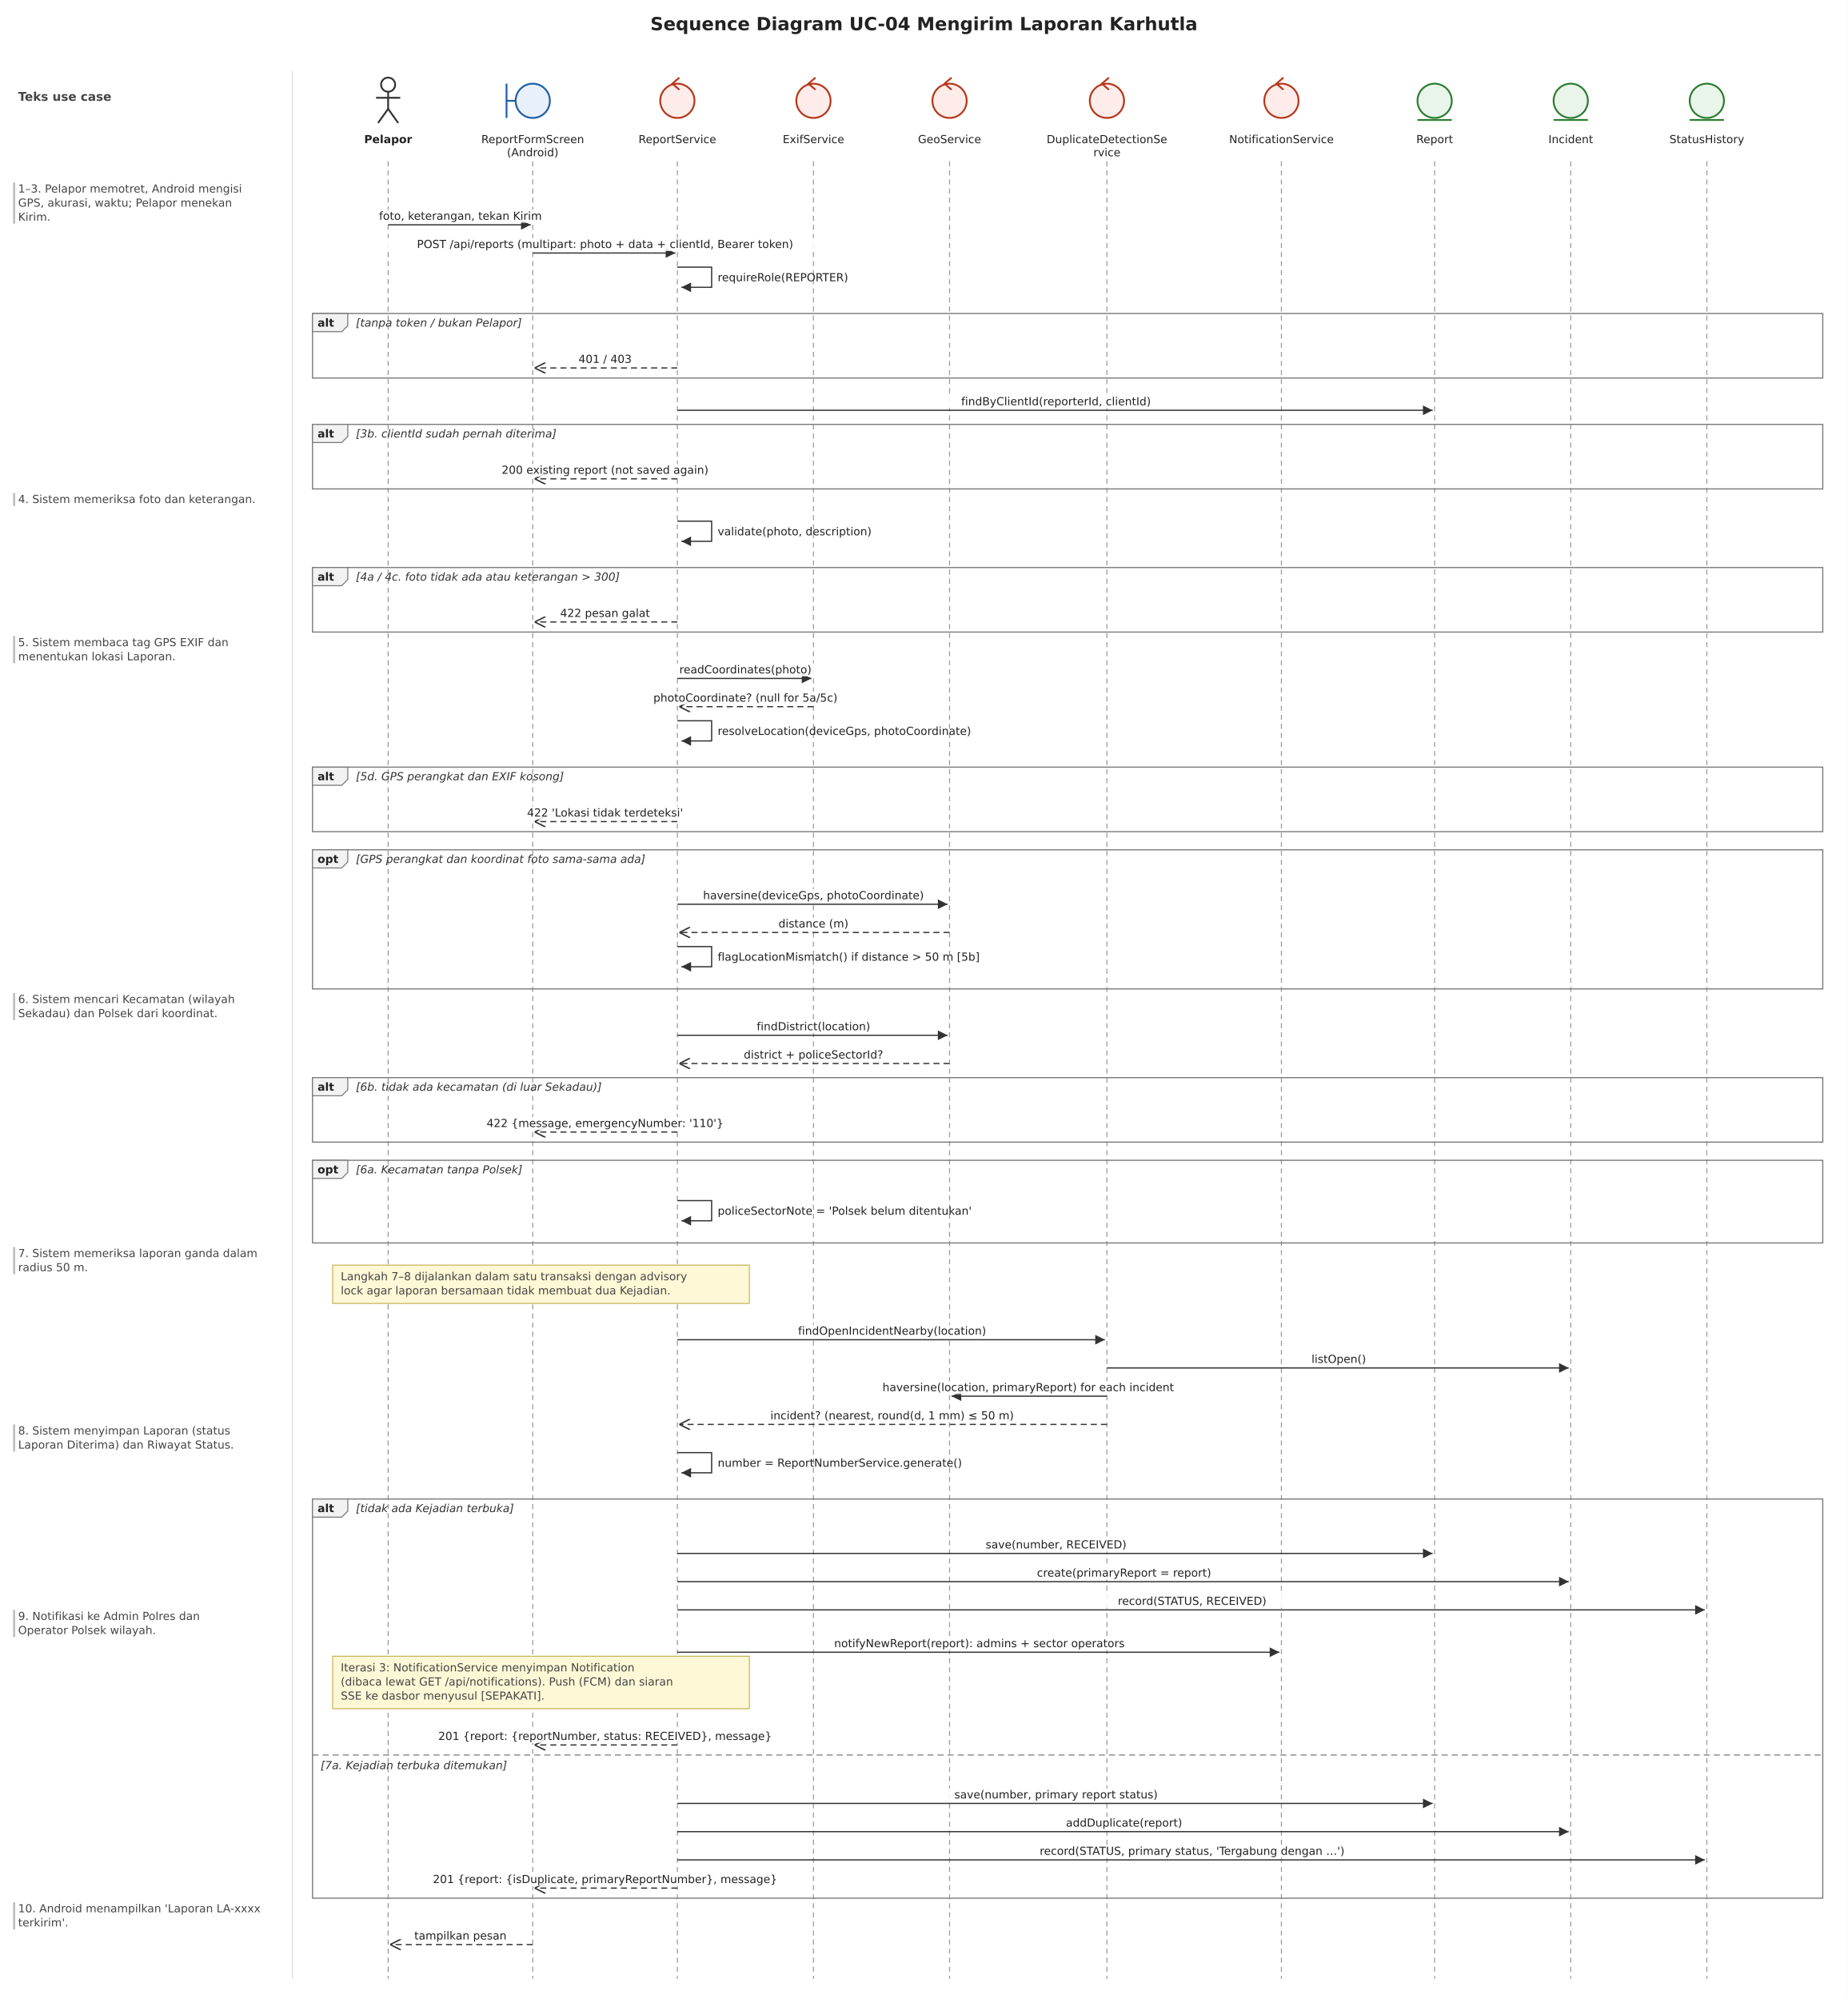
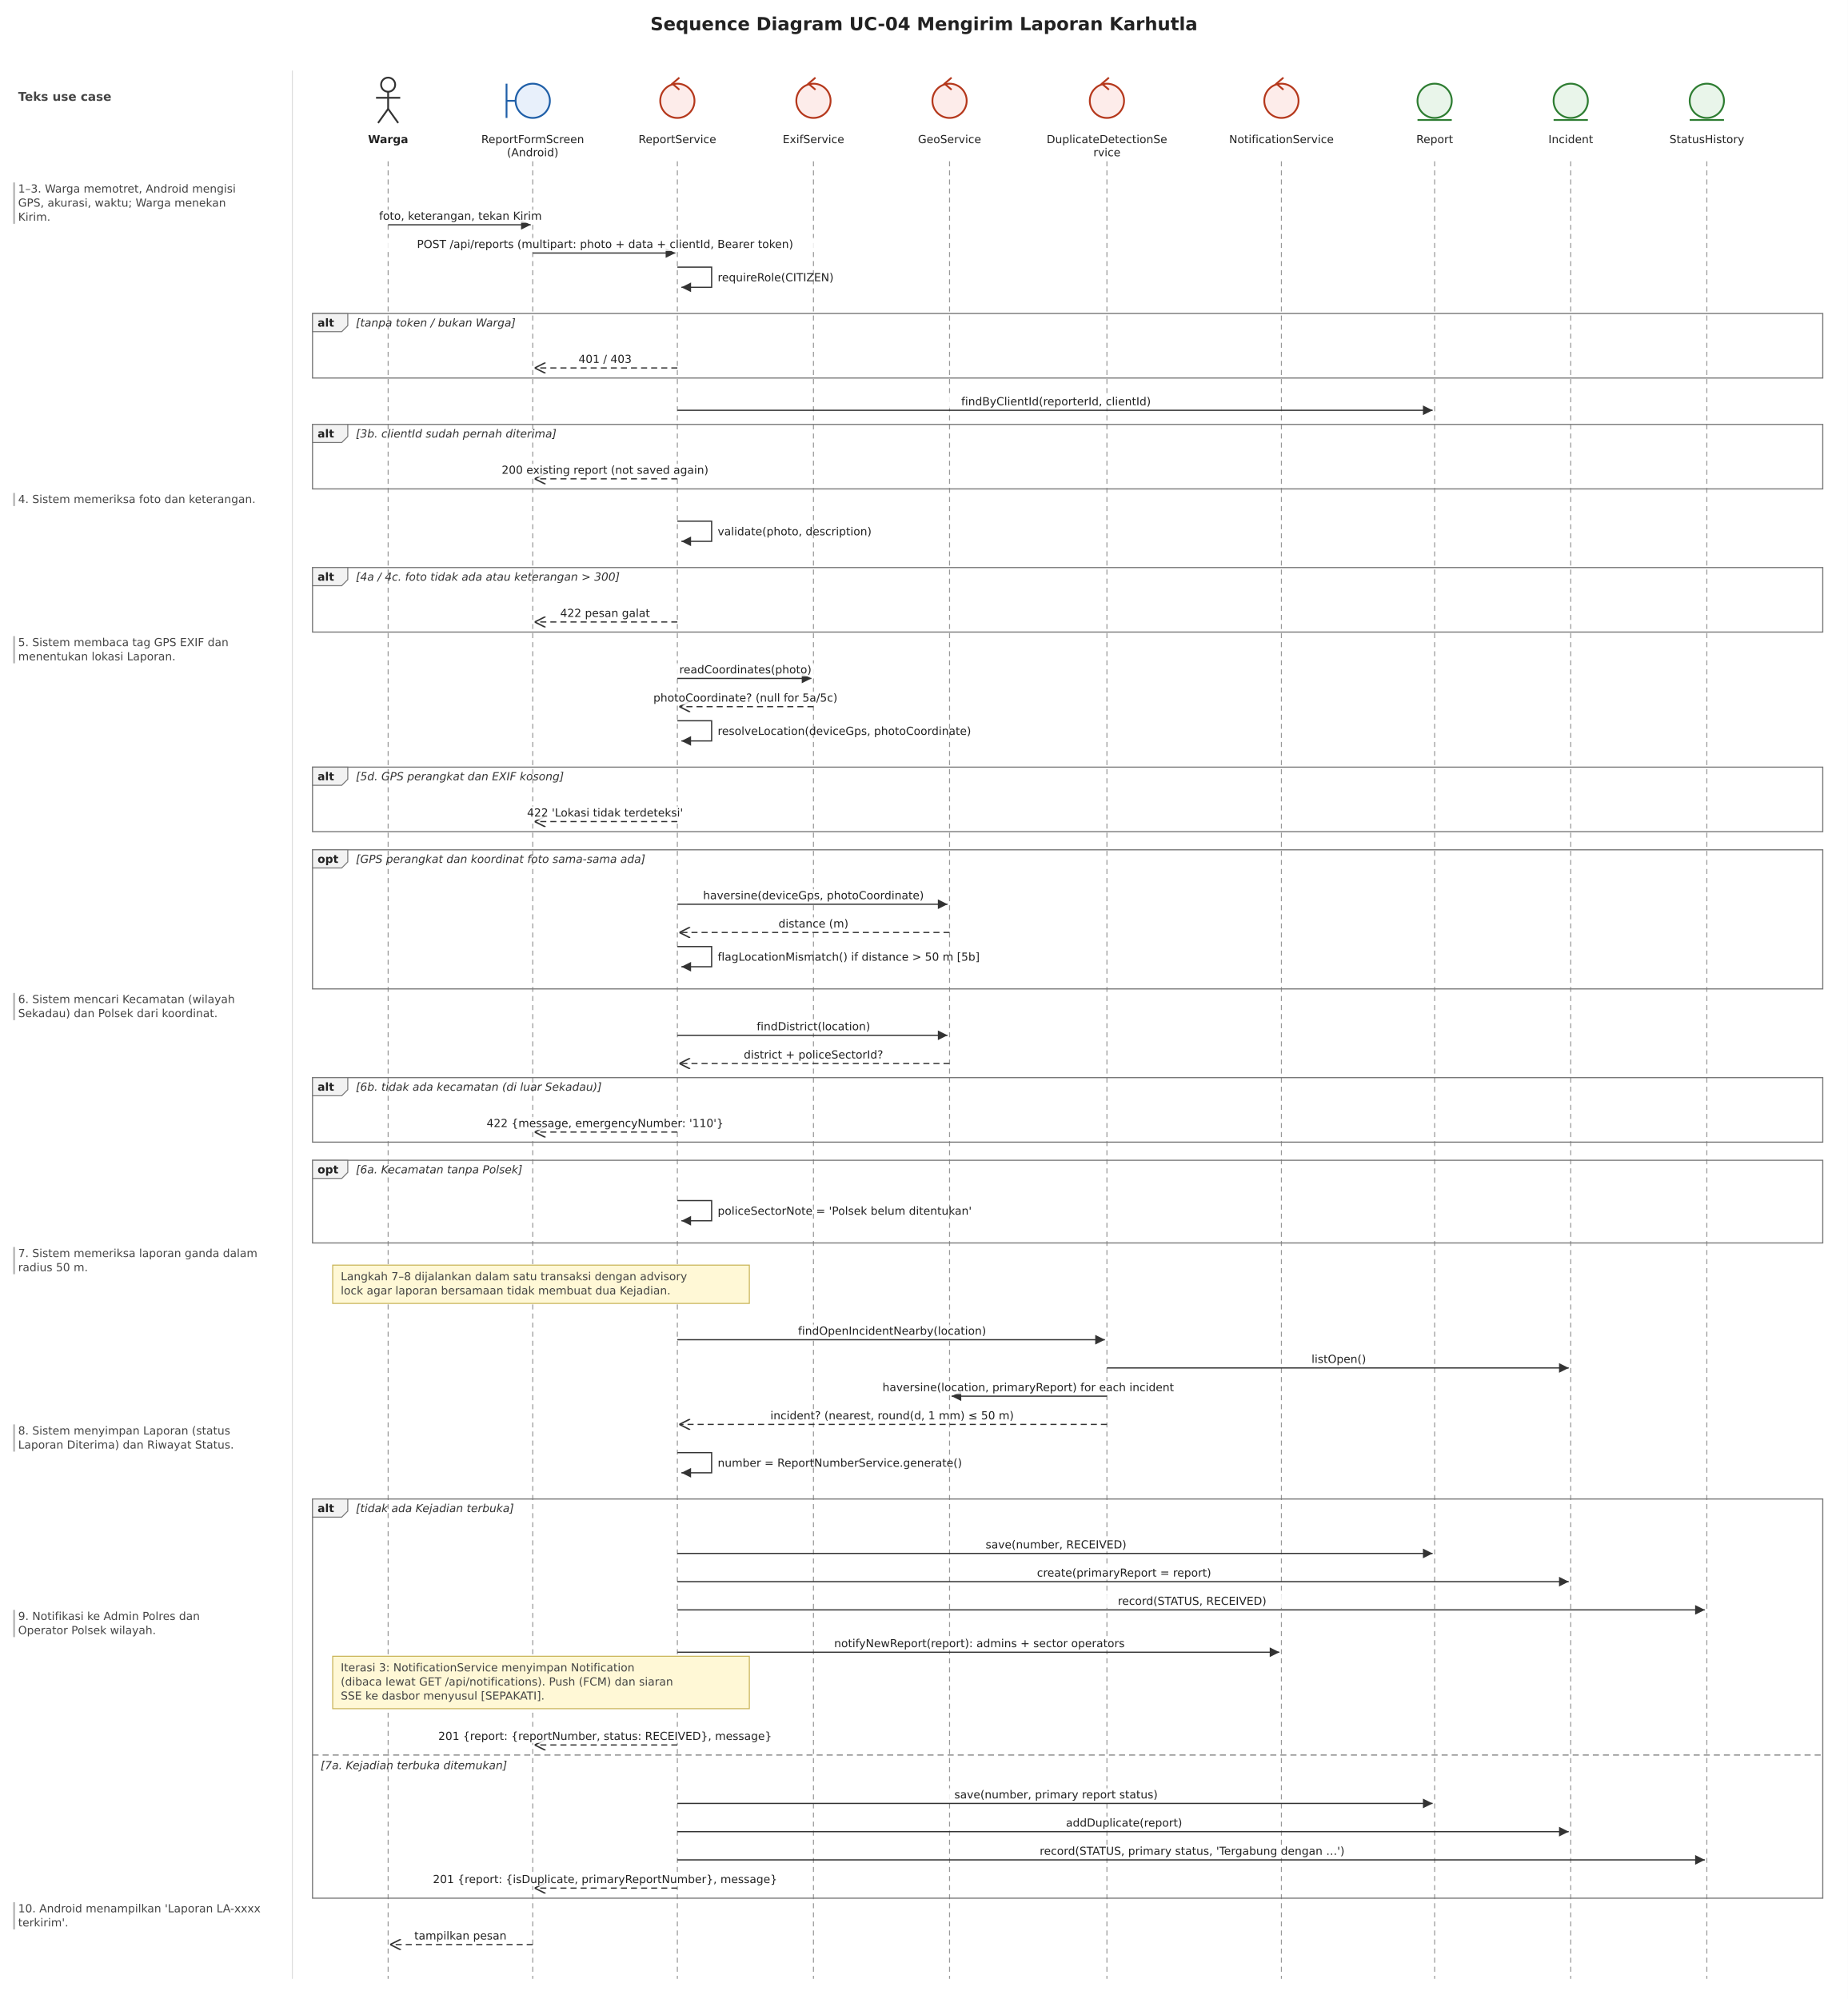
<svg xmlns="http://www.w3.org/2000/svg" width="1833" height="1983" viewBox="0 0 1833 1983">
  <defs>
    <marker id="ar" viewBox="0 0 10 10" refX="10" refY="5" markerWidth="8" markerHeight="8" orient="auto">
      <path d="M0,0 L10,5 L0,10 z" fill="#333" />
    </marker>
    <marker id="aro" viewBox="0 0 10 10" refX="10" refY="5" markerWidth="9" markerHeight="9" orient="auto">
      <path d="M0,0 L10,5 L0,10" fill="none" stroke="#333" stroke-width="1.3" />
    </marker>
  </defs>
  <rect width="100%" height="100%" fill="#fff" />
  <text x="916.5" y="30.0" font-family="DejaVu Sans, Arial, sans-serif" font-size="18" text-anchor="middle" font-weight="bold" fill="#222">Sequence Diagram UC-04 Mengirim Laporan Karhutla</text>
  <line x1="385.0" y1="160" x2="385.0" y2="1963" stroke="#999" stroke-dasharray="5 4" />
  <g stroke="#333" stroke-width="1.8" fill="none">
    <circle cx="385.0" cy="84" r="7" />
    <line x1="385.0" y1="91" x2="385.0" y2="108" />
    <line x1="373.0" y1="97" x2="397.0" y2="97" />
    <line x1="385.0" y1="108" x2="375.0" y2="122" />
    <line x1="385.0" y1="108" x2="395.0" y2="122" />
  </g>
-   <text x="385.0" y="142.0" font-family="DejaVu Sans, Arial, sans-serif" font-size="11" text-anchor="middle" font-weight="bold" fill="#222">Pelapor</text>
+   <text x="385.0" y="142.0" font-family="DejaVu Sans, Arial, sans-serif" font-size="11" text-anchor="middle" font-weight="bold" fill="#222">Warga</text>
  <line x1="528.446" y1="160" x2="528.446" y2="1963" stroke="#999" stroke-dasharray="5 4" />
  <g stroke="#1f5fa8" stroke-width="1.8">
    <circle cx="528.446" cy="100" r="17" fill="#e8f0fb" />
    <line x1="502.446" y1="83" x2="502.446" y2="117" />
    <line x1="502.446" y1="100" x2="511.446" y2="100" />
  </g>
  <text x="528.4" y="142.0" font-family="DejaVu Sans, Arial, sans-serif" font-size="11" text-anchor="middle" font-weight="normal" fill="#222">ReportFormScreen</text>
  <text x="528.4" y="155.0" font-family="DejaVu Sans, Arial, sans-serif" font-size="11" text-anchor="middle" font-weight="normal" fill="#222">(Android)</text>
  <line x1="671.892" y1="160" x2="671.892" y2="1963" stroke="#999" stroke-dasharray="5 4" />
  <g stroke="#b5381c" stroke-width="1.8">
    <circle cx="671.892" cy="100" r="17" fill="#fdecea" />
    <path d="M673.892,77 L666.892,83 L673.892,89" fill="none" />
  </g>
  <text x="671.9" y="142.0" font-family="DejaVu Sans, Arial, sans-serif" font-size="11" text-anchor="middle" font-weight="normal" fill="#222">ReportService</text>
  <line x1="806.892" y1="160" x2="806.892" y2="1963" stroke="#999" stroke-dasharray="5 4" />
  <g stroke="#b5381c" stroke-width="1.8">
    <circle cx="806.892" cy="100" r="17" fill="#fdecea" />
    <path d="M808.892,77 L801.892,83 L808.892,89" fill="none" />
  </g>
  <text x="806.9" y="142.0" font-family="DejaVu Sans, Arial, sans-serif" font-size="11" text-anchor="middle" font-weight="normal" fill="#222">ExifService</text>
  <line x1="941.892" y1="160" x2="941.892" y2="1963" stroke="#999" stroke-dasharray="5 4" />
  <g stroke="#b5381c" stroke-width="1.8">
    <circle cx="941.892" cy="100" r="17" fill="#fdecea" />
    <path d="M943.892,77 L936.892,83 L943.892,89" fill="none" />
  </g>
  <text x="941.9" y="142.0" font-family="DejaVu Sans, Arial, sans-serif" font-size="11" text-anchor="middle" font-weight="normal" fill="#222">GeoService</text>
  <line x1="1097.989" y1="160" x2="1097.989" y2="1963" stroke="#999" stroke-dasharray="5 4" />
  <g stroke="#b5381c" stroke-width="1.8">
    <circle cx="1097.989" cy="100" r="17" fill="#fdecea" />
    <path d="M1099.989,77 L1092.989,83 L1099.989,89" fill="none" />
  </g>
  <text x="1098.0" y="142.0" font-family="DejaVu Sans, Arial, sans-serif" font-size="11" text-anchor="middle" font-weight="normal" fill="#222">DuplicateDetectionSe</text>
  <text x="1098.0" y="155.0" font-family="DejaVu Sans, Arial, sans-serif" font-size="11" text-anchor="middle" font-weight="normal" fill="#222">rvice</text>
  <line x1="1271.07" y1="160" x2="1271.07" y2="1963" stroke="#999" stroke-dasharray="5 4" />
  <g stroke="#b5381c" stroke-width="1.8">
    <circle cx="1271.07" cy="100" r="17" fill="#fdecea" />
    <path d="M1273.07,77 L1266.07,83 L1273.07,89" fill="none" />
  </g>
  <text x="1271.1" y="142.0" font-family="DejaVu Sans, Arial, sans-serif" font-size="11" text-anchor="middle" font-weight="normal" fill="#222">NotificationService</text>
  <line x1="1423.055" y1="160" x2="1423.055" y2="1963" stroke="#999" stroke-dasharray="5 4" />
  <g stroke="#2e7d32" stroke-width="1.8">
    <circle cx="1423.055" cy="100" r="17" fill="#e9f5ea" />
    <line x1="1406.055" y1="119" x2="1440.055" y2="119" />
  </g>
  <text x="1423.1" y="142.0" font-family="DejaVu Sans, Arial, sans-serif" font-size="11" text-anchor="middle" font-weight="normal" fill="#222">Report</text>
  <line x1="1558.055" y1="160" x2="1558.055" y2="1963" stroke="#999" stroke-dasharray="5 4" />
  <g stroke="#2e7d32" stroke-width="1.8">
    <circle cx="1558.055" cy="100" r="17" fill="#e9f5ea" />
    <line x1="1541.055" y1="119" x2="1575.055" y2="119" />
  </g>
  <text x="1558.1" y="142.0" font-family="DejaVu Sans, Arial, sans-serif" font-size="11" text-anchor="middle" font-weight="normal" fill="#222">Incident</text>
  <line x1="1693.055" y1="160" x2="1693.055" y2="1963" stroke="#999" stroke-dasharray="5 4" />
  <g stroke="#2e7d32" stroke-width="1.8">
    <circle cx="1693.055" cy="100" r="17" fill="#e9f5ea" />
    <line x1="1676.055" y1="119" x2="1710.055" y2="119" />
  </g>
  <text x="1693.1" y="142.0" font-family="DejaVu Sans, Arial, sans-serif" font-size="11" text-anchor="middle" font-weight="normal" fill="#222">StatusHistory</text>
  <rect x="310" y="1487" width="1498.055" height="396" fill="none" stroke="#777" stroke-width="1.1" />
  <rect x="310" y="1151" width="1498.055" height="82" fill="none" stroke="#777" stroke-width="1.1" />
  <rect x="310" y="1069" width="1498.055" height="64" fill="none" stroke="#777" stroke-width="1.1" />
  <rect x="310" y="843" width="1498.055" height="138" fill="none" stroke="#777" stroke-width="1.1" />
  <rect x="310" y="761" width="1498.055" height="64" fill="none" stroke="#777" stroke-width="1.1" />
  <rect x="310" y="563" width="1498.055" height="64" fill="none" stroke="#777" stroke-width="1.1" />
  <rect x="310" y="421" width="1498.055" height="64" fill="none" stroke="#777" stroke-width="1.1" />
  <rect x="310" y="311" width="1498.055" height="64" fill="none" stroke="#777" stroke-width="1.1" />
-   <text x="18.0" y="191.0" font-family="DejaVu Sans, Arial, sans-serif" font-size="11" text-anchor="start" font-weight="normal" fill="#444">1–3. Pelapor memotret, Android mengisi</text>
-   <text x="18.0" y="205.0" font-family="DejaVu Sans, Arial, sans-serif" font-size="11" text-anchor="start" font-weight="normal" fill="#444">GPS, akurasi, waktu; Pelapor menekan</text>
+   <text x="18.0" y="191.0" font-family="DejaVu Sans, Arial, sans-serif" font-size="11" text-anchor="start" font-weight="normal" fill="#444">1–3. Warga memotret, Android mengisi</text>
+   <text x="18.0" y="205.0" font-family="DejaVu Sans, Arial, sans-serif" font-size="11" text-anchor="start" font-weight="normal" fill="#444">GPS, akurasi, waktu; Warga menekan</text>
  <text x="18.0" y="219.0" font-family="DejaVu Sans, Arial, sans-serif" font-size="11" text-anchor="start" font-weight="normal" fill="#444">Kirim.</text>
  <line x1="14" y1="181" x2="14" y2="222" stroke="#bbb" stroke-width="2" />
  <line x1="385.0" y1="223" x2="526.446" y2="223" stroke="#333" stroke-width="1.2" marker-end="url(#ar)" />
  <rect x="362.1" y="208" width="189.3" height="13" fill="#fff" opacity="0.85" />
  <text x="456.7" y="218.0" font-family="DejaVu Sans, Arial, sans-serif" font-size="11" text-anchor="middle" font-weight="normal" fill="#222">foto, keterangan, tekan Kirim</text>
  <line x1="528.446" y1="251" x2="669.892" y2="251" stroke="#333" stroke-width="1.2" marker-end="url(#ar)" />
  <rect x="377.4" y="236" width="445.5" height="13" fill="#fff" opacity="0.85" />
  <text x="600.2" y="246.0" font-family="DejaVu Sans, Arial, sans-serif" font-size="11" text-anchor="middle" font-weight="normal" fill="#222">POST /api/reports (multipart: photo + data + clientId, Bearer token)</text>
  <path d="M671.892,265 h34 v20 H675.892" fill="none" stroke="#333" stroke-width="1.2" marker-end="url(#ar)" />
-   <text x="711.9" y="279.0" font-family="DejaVu Sans, Arial, sans-serif" font-size="11" text-anchor="start" font-weight="normal" fill="#222">requireRole(REPORTER)</text>
+   <text x="711.9" y="279.0" font-family="DejaVu Sans, Arial, sans-serif" font-size="11" text-anchor="start" font-weight="normal" fill="#222">requireRole(CITIZEN)</text>
  <line x1="671.892" y1="365" x2="530.446" y2="365" stroke="#333" stroke-width="1.2" stroke-dasharray="6 4" marker-end="url(#aro)" />
  <rect x="569.7" y="350" width="60.9" height="13" fill="#fff" opacity="0.85" />
  <text x="600.2" y="360.0" font-family="DejaVu Sans, Arial, sans-serif" font-size="11" text-anchor="middle" font-weight="normal" fill="#222">401 / 403</text>
  <path d="M310,311 h34.975 v12 l-6,6 H310 z" fill="#f2f2f2" stroke="#777" />
  <text x="315.0" y="324.0" font-family="DejaVu Sans, Arial, sans-serif" font-size="11" text-anchor="start" font-weight="bold" fill="#222">alt</text>
-   <text x="353.0" y="324.0" font-family="DejaVu Sans, Arial, sans-serif" font-size="11" text-anchor="start" font-weight="normal" fill="#333" font-style="italic">[tanpa token / bukan Pelapor]</text>
+   <text x="353.0" y="324.0" font-family="DejaVu Sans, Arial, sans-serif" font-size="11" text-anchor="start" font-weight="normal" fill="#333" font-style="italic">[tanpa token / bukan Warga]</text>
  <line x1="671.892" y1="407" x2="1421.055" y2="407" stroke="#333" stroke-width="1.2" marker-end="url(#ar)" />
  <rect x="926.9" y="392" width="241.2" height="13" fill="#fff" opacity="0.85" />
  <text x="1047.5" y="402.0" font-family="DejaVu Sans, Arial, sans-serif" font-size="11" text-anchor="middle" font-weight="normal" fill="#222">findByClientId(reporterId, clientId)</text>
  <line x1="671.892" y1="475" x2="530.446" y2="475" stroke="#333" stroke-width="1.2" stroke-dasharray="6 4" marker-end="url(#aro)" />
  <rect x="481.2" y="460" width="238.0" height="13" fill="#fff" opacity="0.85" />
  <text x="600.2" y="470.0" font-family="DejaVu Sans, Arial, sans-serif" font-size="11" text-anchor="middle" font-weight="normal" fill="#222">200 existing report (not saved again)</text>
  <path d="M310,421 h34.975 v12 l-6,6 H310 z" fill="#f2f2f2" stroke="#777" />
  <text x="315.0" y="434.0" font-family="DejaVu Sans, Arial, sans-serif" font-size="11" text-anchor="start" font-weight="bold" fill="#222">alt</text>
  <text x="353.0" y="434.0" font-family="DejaVu Sans, Arial, sans-serif" font-size="11" text-anchor="start" font-weight="normal" fill="#333" font-style="italic">[3b. clientId sudah pernah diterima]</text>
  <text x="18.0" y="499.0" font-family="DejaVu Sans, Arial, sans-serif" font-size="11" text-anchor="start" font-weight="normal" fill="#444">4. Sistem memeriksa foto dan keterangan.</text>
  <line x1="14" y1="489" x2="14" y2="502" stroke="#bbb" stroke-width="2" />
  <path d="M671.892,517 h34 v20 H675.892" fill="none" stroke="#333" stroke-width="1.2" marker-end="url(#ar)" />
  <text x="711.9" y="531.0" font-family="DejaVu Sans, Arial, sans-serif" font-size="11" text-anchor="start" font-weight="normal" fill="#222">validate(photo, description)</text>
  <line x1="671.892" y1="617" x2="530.446" y2="617" stroke="#333" stroke-width="1.2" stroke-dasharray="6 4" marker-end="url(#aro)" />
  <rect x="550.7" y="602" width="98.9" height="13" fill="#fff" opacity="0.85" />
  <text x="600.2" y="612.0" font-family="DejaVu Sans, Arial, sans-serif" font-size="11" text-anchor="middle" font-weight="normal" fill="#222">422 pesan galat</text>
  <path d="M310,563 h34.975 v12 l-6,6 H310 z" fill="#f2f2f2" stroke="#777" />
  <text x="315.0" y="576.0" font-family="DejaVu Sans, Arial, sans-serif" font-size="11" text-anchor="start" font-weight="bold" fill="#222">alt</text>
  <text x="353.0" y="576.0" font-family="DejaVu Sans, Arial, sans-serif" font-size="11" text-anchor="start" font-weight="normal" fill="#333" font-style="italic">[4a / 4c. foto tidak ada atau keterangan &gt; 300]</text>
  <text x="18.0" y="641.0" font-family="DejaVu Sans, Arial, sans-serif" font-size="11" text-anchor="start" font-weight="normal" fill="#444">5. Sistem membaca tag GPS EXIF dan</text>
  <text x="18.0" y="655.0" font-family="DejaVu Sans, Arial, sans-serif" font-size="11" text-anchor="start" font-weight="normal" fill="#444">menentukan lokasi Laporan.</text>
  <line x1="14" y1="631" x2="14" y2="658" stroke="#bbb" stroke-width="2" />
  <line x1="671.892" y1="673" x2="804.892" y2="673" stroke="#333" stroke-width="1.2" marker-end="url(#ar)" />
  <rect x="666.9" y="658" width="145.0" height="13" fill="#fff" opacity="0.85" />
  <text x="739.4" y="668.0" font-family="DejaVu Sans, Arial, sans-serif" font-size="11" text-anchor="middle" font-weight="normal" fill="#222">readCoordinates(photo)</text>
  <line x1="806.892" y1="701" x2="673.892" y2="701" stroke="#333" stroke-width="1.2" stroke-dasharray="6 4" marker-end="url(#aro)" />
  <rect x="632.1" y="686" width="214.6" height="13" fill="#fff" opacity="0.85" />
  <text x="739.4" y="696.0" font-family="DejaVu Sans, Arial, sans-serif" font-size="11" text-anchor="middle" font-weight="normal" fill="#222">photoCoordinate? (null for 5a/5c)</text>
  <path d="M671.892,715 h34 v20 H675.892" fill="none" stroke="#333" stroke-width="1.2" marker-end="url(#ar)" />
  <text x="711.9" y="729.0" font-family="DejaVu Sans, Arial, sans-serif" font-size="11" text-anchor="start" font-weight="normal" fill="#222">resolveLocation(deviceGps, photoCoordinate)</text>
  <line x1="671.892" y1="815" x2="530.446" y2="815" stroke="#333" stroke-width="1.2" stroke-dasharray="6 4" marker-end="url(#aro)" />
  <rect x="505.5" y="800" width="189.3" height="13" fill="#fff" opacity="0.85" />
  <text x="600.2" y="810.0" font-family="DejaVu Sans, Arial, sans-serif" font-size="11" text-anchor="middle" font-weight="normal" fill="#222">422 'Lokasi tidak terdeteksi'</text>
  <path d="M310,761 h34.975 v12 l-6,6 H310 z" fill="#f2f2f2" stroke="#777" />
  <text x="315.0" y="774.0" font-family="DejaVu Sans, Arial, sans-serif" font-size="11" text-anchor="start" font-weight="bold" fill="#222">alt</text>
  <text x="353.0" y="774.0" font-family="DejaVu Sans, Arial, sans-serif" font-size="11" text-anchor="start" font-weight="normal" fill="#333" font-style="italic">[5d. GPS perangkat dan EXIF kosong]</text>
  <line x1="671.892" y1="897" x2="939.892" y2="897" stroke="#333" stroke-width="1.2" marker-end="url(#ar)" />
  <rect x="686.0" y="882" width="241.8" height="13" fill="#fff" opacity="0.85" />
  <text x="806.9" y="892.0" font-family="DejaVu Sans, Arial, sans-serif" font-size="11" text-anchor="middle" font-weight="normal" fill="#222">haversine(deviceGps, photoCoordinate)</text>
  <line x1="941.892" y1="925" x2="673.892" y2="925" stroke="#333" stroke-width="1.2" stroke-dasharray="6 4" marker-end="url(#aro)" />
  <rect x="766.9" y="910" width="79.9" height="13" fill="#fff" opacity="0.85" />
  <text x="806.9" y="920.0" font-family="DejaVu Sans, Arial, sans-serif" font-size="11" text-anchor="middle" font-weight="normal" fill="#222">distance (m)</text>
  <path d="M671.892,939 h34 v20 H675.892" fill="none" stroke="#333" stroke-width="1.2" marker-end="url(#ar)" />
  <text x="711.9" y="953.0" font-family="DejaVu Sans, Arial, sans-serif" font-size="11" text-anchor="start" font-weight="normal" fill="#222">flagLocationMismatch() if distance &gt; 50 m [5b]</text>
  <path d="M310,843 h34.975 v12 l-6,6 H310 z" fill="#f2f2f2" stroke="#777" />
  <text x="315.0" y="856.0" font-family="DejaVu Sans, Arial, sans-serif" font-size="11" text-anchor="start" font-weight="bold" fill="#222">opt</text>
  <text x="353.0" y="856.0" font-family="DejaVu Sans, Arial, sans-serif" font-size="11" text-anchor="start" font-weight="normal" fill="#333" font-style="italic">[GPS perangkat dan koordinat foto sama-sama ada]</text>
  <text x="18.0" y="995.0" font-family="DejaVu Sans, Arial, sans-serif" font-size="11" text-anchor="start" font-weight="normal" fill="#444">6. Sistem mencari Kecamatan (wilayah</text>
  <text x="18.0" y="1009.0" font-family="DejaVu Sans, Arial, sans-serif" font-size="11" text-anchor="start" font-weight="normal" fill="#444">Sekadau) dan Polsek dari koordinat.</text>
  <line x1="14" y1="985" x2="14" y2="1012" stroke="#bbb" stroke-width="2" />
  <line x1="671.892" y1="1027" x2="939.892" y2="1027" stroke="#333" stroke-width="1.2" marker-end="url(#ar)" />
  <rect x="734.4" y="1012" width="145.0" height="13" fill="#fff" opacity="0.85" />
  <text x="806.9" y="1022.0" font-family="DejaVu Sans, Arial, sans-serif" font-size="11" text-anchor="middle" font-weight="normal" fill="#222">findDistrict(location)</text>
  <line x1="941.892" y1="1055" x2="673.892" y2="1055" stroke="#333" stroke-width="1.2" stroke-dasharray="6 4" marker-end="url(#aro)" />
  <rect x="720.8" y="1040" width="172.2" height="13" fill="#fff" opacity="0.85" />
  <text x="806.9" y="1050.0" font-family="DejaVu Sans, Arial, sans-serif" font-size="11" text-anchor="middle" font-weight="normal" fill="#222">district + policeSectorId?</text>
  <line x1="671.892" y1="1123" x2="530.446" y2="1123" stroke="#333" stroke-width="1.2" stroke-dasharray="6 4" marker-end="url(#aro)" />
  <rect x="480.2" y="1108" width="239.9" height="13" fill="#fff" opacity="0.85" />
  <text x="600.2" y="1118.0" font-family="DejaVu Sans, Arial, sans-serif" font-size="11" text-anchor="middle" font-weight="normal" fill="#222">422 {message, emergencyNumber: '110'}</text>
  <path d="M310,1069 h34.975 v12 l-6,6 H310 z" fill="#f2f2f2" stroke="#777" />
  <text x="315.0" y="1082.0" font-family="DejaVu Sans, Arial, sans-serif" font-size="11" text-anchor="start" font-weight="bold" fill="#222">alt</text>
  <text x="353.0" y="1082.0" font-family="DejaVu Sans, Arial, sans-serif" font-size="11" text-anchor="start" font-weight="normal" fill="#333" font-style="italic">[6b. tidak ada kecamatan (di luar Sekadau)]</text>
  <path d="M671.892,1191 h34 v20 H675.892" fill="none" stroke="#333" stroke-width="1.2" marker-end="url(#ar)" />
  <text x="711.9" y="1205.0" font-family="DejaVu Sans, Arial, sans-serif" font-size="11" text-anchor="start" font-weight="normal" fill="#222">policeSectorNote = 'Polsek belum ditentukan'</text>
  <path d="M310,1151 h34.975 v12 l-6,6 H310 z" fill="#f2f2f2" stroke="#777" />
  <text x="315.0" y="1164.0" font-family="DejaVu Sans, Arial, sans-serif" font-size="11" text-anchor="start" font-weight="bold" fill="#222">opt</text>
  <text x="353.0" y="1164.0" font-family="DejaVu Sans, Arial, sans-serif" font-size="11" text-anchor="start" font-weight="normal" fill="#333" font-style="italic">[6a. Kecamatan tanpa Polsek]</text>
  <text x="18.0" y="1247.0" font-family="DejaVu Sans, Arial, sans-serif" font-size="11" text-anchor="start" font-weight="normal" fill="#444">7. Sistem memeriksa laporan ganda dalam</text>
  <text x="18.0" y="1261.0" font-family="DejaVu Sans, Arial, sans-serif" font-size="11" text-anchor="start" font-weight="normal" fill="#444">radius 50 m.</text>
  <line x1="14" y1="1237" x2="14" y2="1264" stroke="#bbb" stroke-width="2" />
  <rect x="330" y="1255" width="413.3" height="38" fill="#fff8d6" stroke="#c9b458" />
  <text x="338.0" y="1270.0" font-family="DejaVu Sans, Arial, sans-serif" font-size="11" text-anchor="start" font-weight="normal" fill="#444">Langkah 7–8 dijalankan dalam satu transaksi dengan advisory</text>
  <text x="338.0" y="1284.0" font-family="DejaVu Sans, Arial, sans-serif" font-size="11" text-anchor="start" font-weight="normal" fill="#444">lock agar laporan bersamaan tidak membuat dua Kejadian.</text>
  <line x1="671.892" y1="1329" x2="1095.989" y2="1329" stroke="#333" stroke-width="1.2" marker-end="url(#ar)" />
  <rect x="778.9" y="1314" width="212.1" height="13" fill="#fff" opacity="0.85" />
  <text x="884.9" y="1324.0" font-family="DejaVu Sans, Arial, sans-serif" font-size="11" text-anchor="middle" font-weight="normal" fill="#222">findOpenIncidentNearby(location)</text>
  <line x1="1097.989" y1="1357" x2="1556.055" y2="1357" stroke="#333" stroke-width="1.2" marker-end="url(#ar)" />
  <rect x="1293.4" y="1342" width="69.1" height="13" fill="#fff" opacity="0.85" />
  <text x="1328.0" y="1352.0" font-family="DejaVu Sans, Arial, sans-serif" font-size="11" text-anchor="middle" font-weight="normal" fill="#222">listOpen()</text>
  <line x1="1097.989" y1="1385" x2="943.892" y2="1385" stroke="#333" stroke-width="1.2" marker-end="url(#ar)" />
  <rect x="852.5" y="1370" width="334.8" height="13" fill="#fff" opacity="0.85" />
  <text x="1019.9" y="1380.0" font-family="DejaVu Sans, Arial, sans-serif" font-size="11" text-anchor="middle" font-weight="normal" fill="#222">haversine(location, primaryReport) for each incident</text>
  <line x1="1097.989" y1="1413" x2="673.892" y2="1413" stroke="#333" stroke-width="1.2" stroke-dasharray="6 4" marker-end="url(#aro)" />
  <rect x="750.1" y="1398" width="269.7" height="13" fill="#fff" opacity="0.85" />
  <text x="884.9" y="1408.0" font-family="DejaVu Sans, Arial, sans-serif" font-size="11" text-anchor="middle" font-weight="normal" fill="#222">incident? (nearest, round(d, 1 mm) ≤ 50 m)</text>
  <text x="18.0" y="1423.0" font-family="DejaVu Sans, Arial, sans-serif" font-size="11" text-anchor="start" font-weight="normal" fill="#444">8. Sistem menyimpan Laporan (status</text>
  <text x="18.0" y="1437.0" font-family="DejaVu Sans, Arial, sans-serif" font-size="11" text-anchor="start" font-weight="normal" fill="#444">Laporan Diterima) dan Riwayat Status.</text>
  <line x1="14" y1="1413" x2="14" y2="1440" stroke="#bbb" stroke-width="2" />
  <path d="M671.892,1441 h34 v20 H675.892" fill="none" stroke="#333" stroke-width="1.2" marker-end="url(#ar)" />
  <text x="711.9" y="1455.0" font-family="DejaVu Sans, Arial, sans-serif" font-size="11" text-anchor="start" font-weight="normal" fill="#222">number = ReportNumberService.generate()</text>
  <line x1="671.892" y1="1541" x2="1421.055" y2="1541" stroke="#333" stroke-width="1.2" marker-end="url(#ar)" />
  <rect x="968.3" y="1526" width="158.3" height="13" fill="#fff" opacity="0.85" />
  <text x="1047.5" y="1536.0" font-family="DejaVu Sans, Arial, sans-serif" font-size="11" text-anchor="middle" font-weight="normal" fill="#222">save(number, RECEIVED)</text>
  <line x1="671.892" y1="1569" x2="1556.055" y2="1569" stroke="#333" stroke-width="1.2" marker-end="url(#ar)" />
  <rect x="1017.2" y="1554" width="195.6" height="13" fill="#fff" opacity="0.85" />
  <text x="1115.0" y="1564.0" font-family="DejaVu Sans, Arial, sans-serif" font-size="11" text-anchor="middle" font-weight="normal" fill="#222">create(primaryReport = report)</text>
  <line x1="671.892" y1="1597" x2="1691.055" y2="1597" stroke="#333" stroke-width="1.2" marker-end="url(#ar)" />
  <rect x="1091.3" y="1582" width="182.4" height="13" fill="#fff" opacity="0.85" />
  <text x="1182.5" y="1592.0" font-family="DejaVu Sans, Arial, sans-serif" font-size="11" text-anchor="middle" font-weight="normal" fill="#222">record(STATUS, RECEIVED)</text>
  <text x="18.0" y="1607.0" font-family="DejaVu Sans, Arial, sans-serif" font-size="11" text-anchor="start" font-weight="normal" fill="#444">9. Notifikasi ke Admin Polres dan</text>
  <text x="18.0" y="1621.0" font-family="DejaVu Sans, Arial, sans-serif" font-size="11" text-anchor="start" font-weight="normal" fill="#444">Operator Polsek wilayah.</text>
  <line x1="14" y1="1597" x2="14" y2="1624" stroke="#bbb" stroke-width="2" />
  <line x1="671.892" y1="1639" x2="1269.07" y2="1639" stroke="#333" stroke-width="1.2" marker-end="url(#ar)" />
  <rect x="809.5" y="1624" width="324.0" height="13" fill="#fff" opacity="0.85" />
  <text x="971.5" y="1634.0" font-family="DejaVu Sans, Arial, sans-serif" font-size="11" text-anchor="middle" font-weight="normal" fill="#222">notifyNewReport(report): admins + sector operators</text>
  <rect x="330" y="1643" width="413.3" height="52" fill="#fff8d6" stroke="#c9b458" />
  <text x="338.0" y="1658.0" font-family="DejaVu Sans, Arial, sans-serif" font-size="11" text-anchor="start" font-weight="normal" fill="#444">Iterasi 3: NotificationService menyimpan Notification</text>
  <text x="338.0" y="1672.0" font-family="DejaVu Sans, Arial, sans-serif" font-size="11" text-anchor="start" font-weight="normal" fill="#444">(dibaca lewat GET /api/notifications). Push (FCM) dan siaran</text>
  <text x="338.0" y="1686.0" font-family="DejaVu Sans, Arial, sans-serif" font-size="11" text-anchor="start" font-weight="normal" fill="#444">SSE ke dasbor menyusul [SEPAKATI].</text>
  <line x1="671.892" y1="1731" x2="530.446" y2="1731" stroke="#333" stroke-width="1.2" stroke-dasharray="6 4" marker-end="url(#aro)" />
  <rect x="415.7" y="1716" width="369.0" height="13" fill="#fff" opacity="0.85" />
  <text x="600.2" y="1726.0" font-family="DejaVu Sans, Arial, sans-serif" font-size="11" text-anchor="middle" font-weight="normal" fill="#222">201 {report: {reportNumber, status: RECEIVED}, message}</text>
  <line x1="671.892" y1="1789" x2="1421.055" y2="1789" stroke="#333" stroke-width="1.2" marker-end="url(#ar)" />
  <rect x="934.8" y="1774" width="225.4" height="13" fill="#fff" opacity="0.85" />
  <text x="1047.5" y="1784.0" font-family="DejaVu Sans, Arial, sans-serif" font-size="11" text-anchor="middle" font-weight="normal" fill="#222">save(number, primary report status)</text>
  <line x1="671.892" y1="1817" x2="1556.055" y2="1817" stroke="#333" stroke-width="1.2" marker-end="url(#ar)" />
  <rect x="1048.8" y="1802" width="132.4" height="13" fill="#fff" opacity="0.85" />
  <text x="1115.0" y="1812.0" font-family="DejaVu Sans, Arial, sans-serif" font-size="11" text-anchor="middle" font-weight="normal" fill="#222">addDuplicate(report)</text>
  <line x1="671.892" y1="1845" x2="1691.055" y2="1845" stroke="#333" stroke-width="1.2" marker-end="url(#ar)" />
  <rect x="1009.4" y="1830" width="346.2" height="13" fill="#fff" opacity="0.85" />
  <text x="1182.5" y="1840.0" font-family="DejaVu Sans, Arial, sans-serif" font-size="11" text-anchor="middle" font-weight="normal" fill="#222">record(STATUS, primary status, 'Tergabung dengan …')</text>
  <line x1="671.892" y1="1873" x2="530.446" y2="1873" stroke="#333" stroke-width="1.2" stroke-dasharray="6 4" marker-end="url(#aro)" />
  <rect x="415.1" y="1858" width="370.2" height="13" fill="#fff" opacity="0.85" />
  <text x="600.2" y="1868.0" font-family="DejaVu Sans, Arial, sans-serif" font-size="11" text-anchor="middle" font-weight="normal" fill="#222">201 {report: {isDuplicate, primaryReportNumber}, message}</text>
  <path d="M310,1487 h34.975 v12 l-6,6 H310 z" fill="#f2f2f2" stroke="#777" />
  <text x="315.0" y="1500.0" font-family="DejaVu Sans, Arial, sans-serif" font-size="11" text-anchor="start" font-weight="bold" fill="#222">alt</text>
  <text x="353.0" y="1500.0" font-family="DejaVu Sans, Arial, sans-serif" font-size="11" text-anchor="start" font-weight="normal" fill="#333" font-style="italic">[tidak ada Kejadian terbuka]</text>
  <line x1="310" y1="1741" x2="1808.055" y2="1741" stroke="#777" stroke-dasharray="6 4" />
  <text x="318.0" y="1755.0" font-family="DejaVu Sans, Arial, sans-serif" font-size="11" text-anchor="start" font-weight="normal" fill="#333" font-style="italic">[7a. Kejadian terbuka ditemukan]</text>
  <text x="18.0" y="1897.0" font-family="DejaVu Sans, Arial, sans-serif" font-size="11" text-anchor="start" font-weight="normal" fill="#444">10. Android menampilkan 'Laporan LA-xxxx</text>
  <text x="18.0" y="1911.0" font-family="DejaVu Sans, Arial, sans-serif" font-size="11" text-anchor="start" font-weight="normal" fill="#444">terkirim'.</text>
  <line x1="14" y1="1887" x2="14" y2="1914" stroke="#bbb" stroke-width="2" />
  <line x1="528.446" y1="1929" x2="387.0" y2="1929" stroke="#333" stroke-width="1.2" stroke-dasharray="6 4" marker-end="url(#aro)" />
  <rect x="407.3" y="1914" width="98.9" height="13" fill="#fff" opacity="0.85" />
  <text x="456.7" y="1924.0" font-family="DejaVu Sans, Arial, sans-serif" font-size="11" text-anchor="middle" font-weight="normal" fill="#222">tampilkan pesan</text>
  <text x="18.0" y="100.0" font-family="DejaVu Sans, Arial, sans-serif" font-size="12" text-anchor="start" font-weight="bold" fill="#444">Teks use case</text>
  <line x1="290" y1="70" x2="290" y2="1963" stroke="#ddd" />
</svg>
